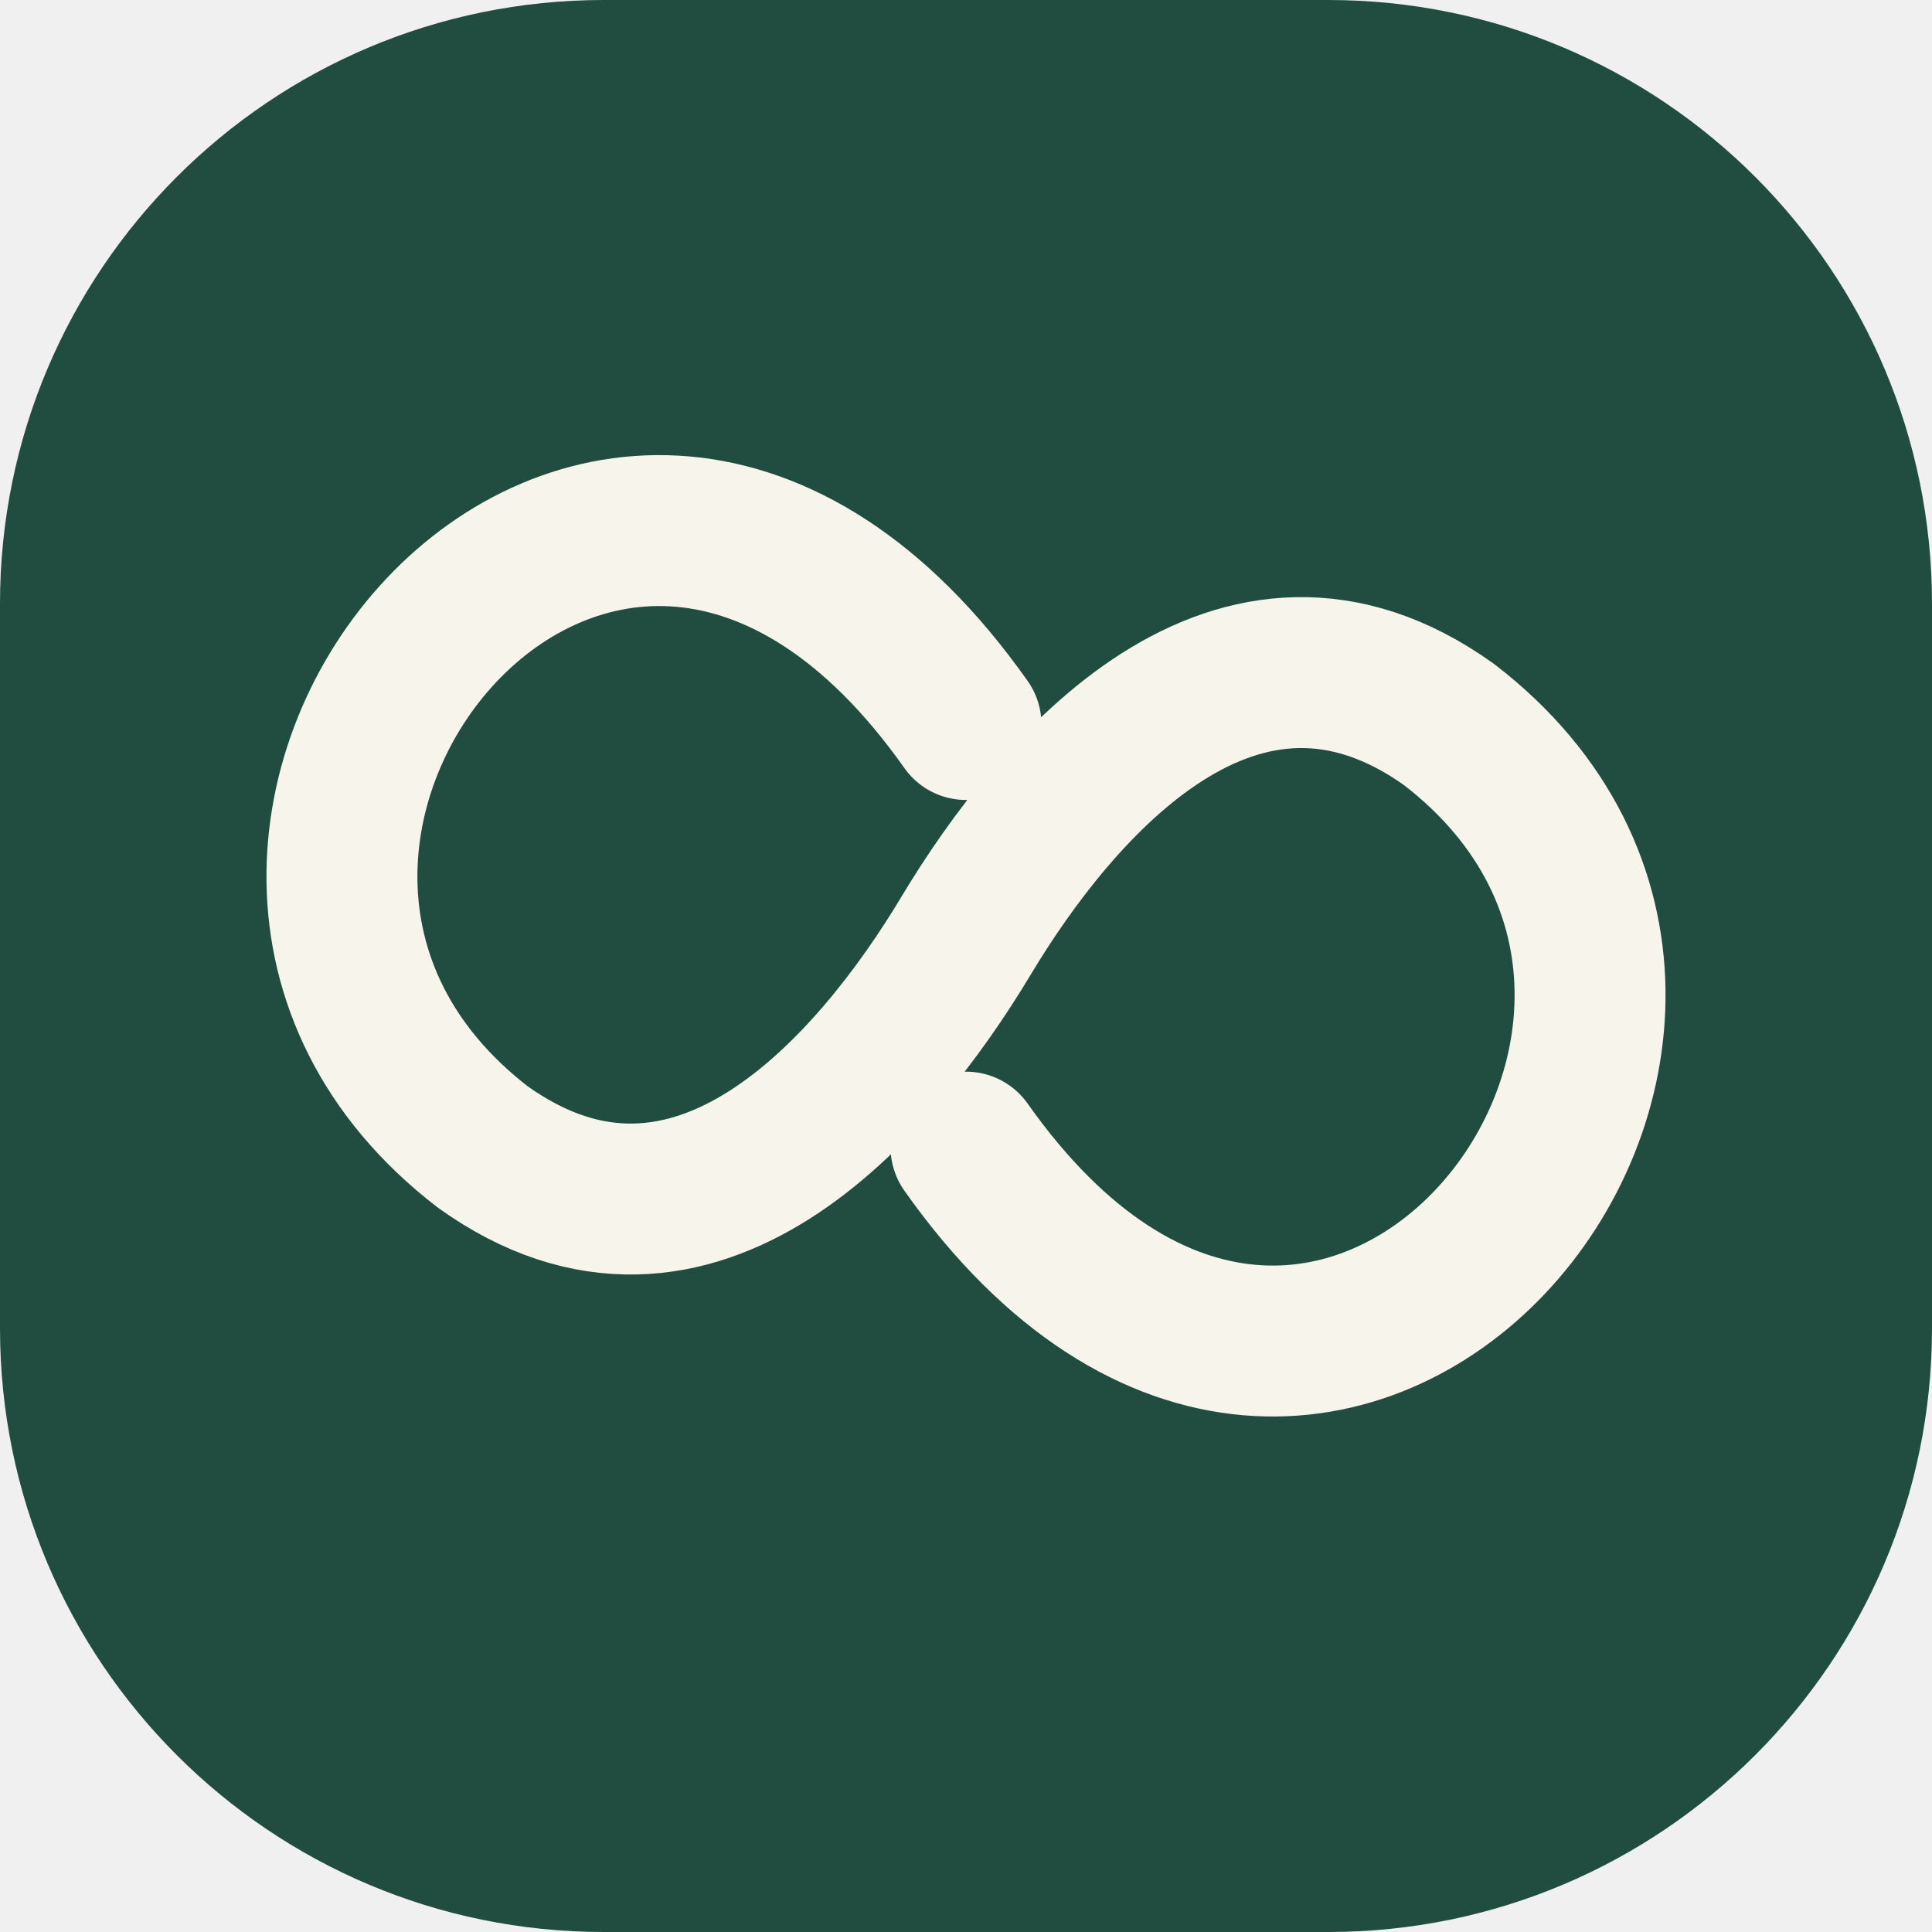
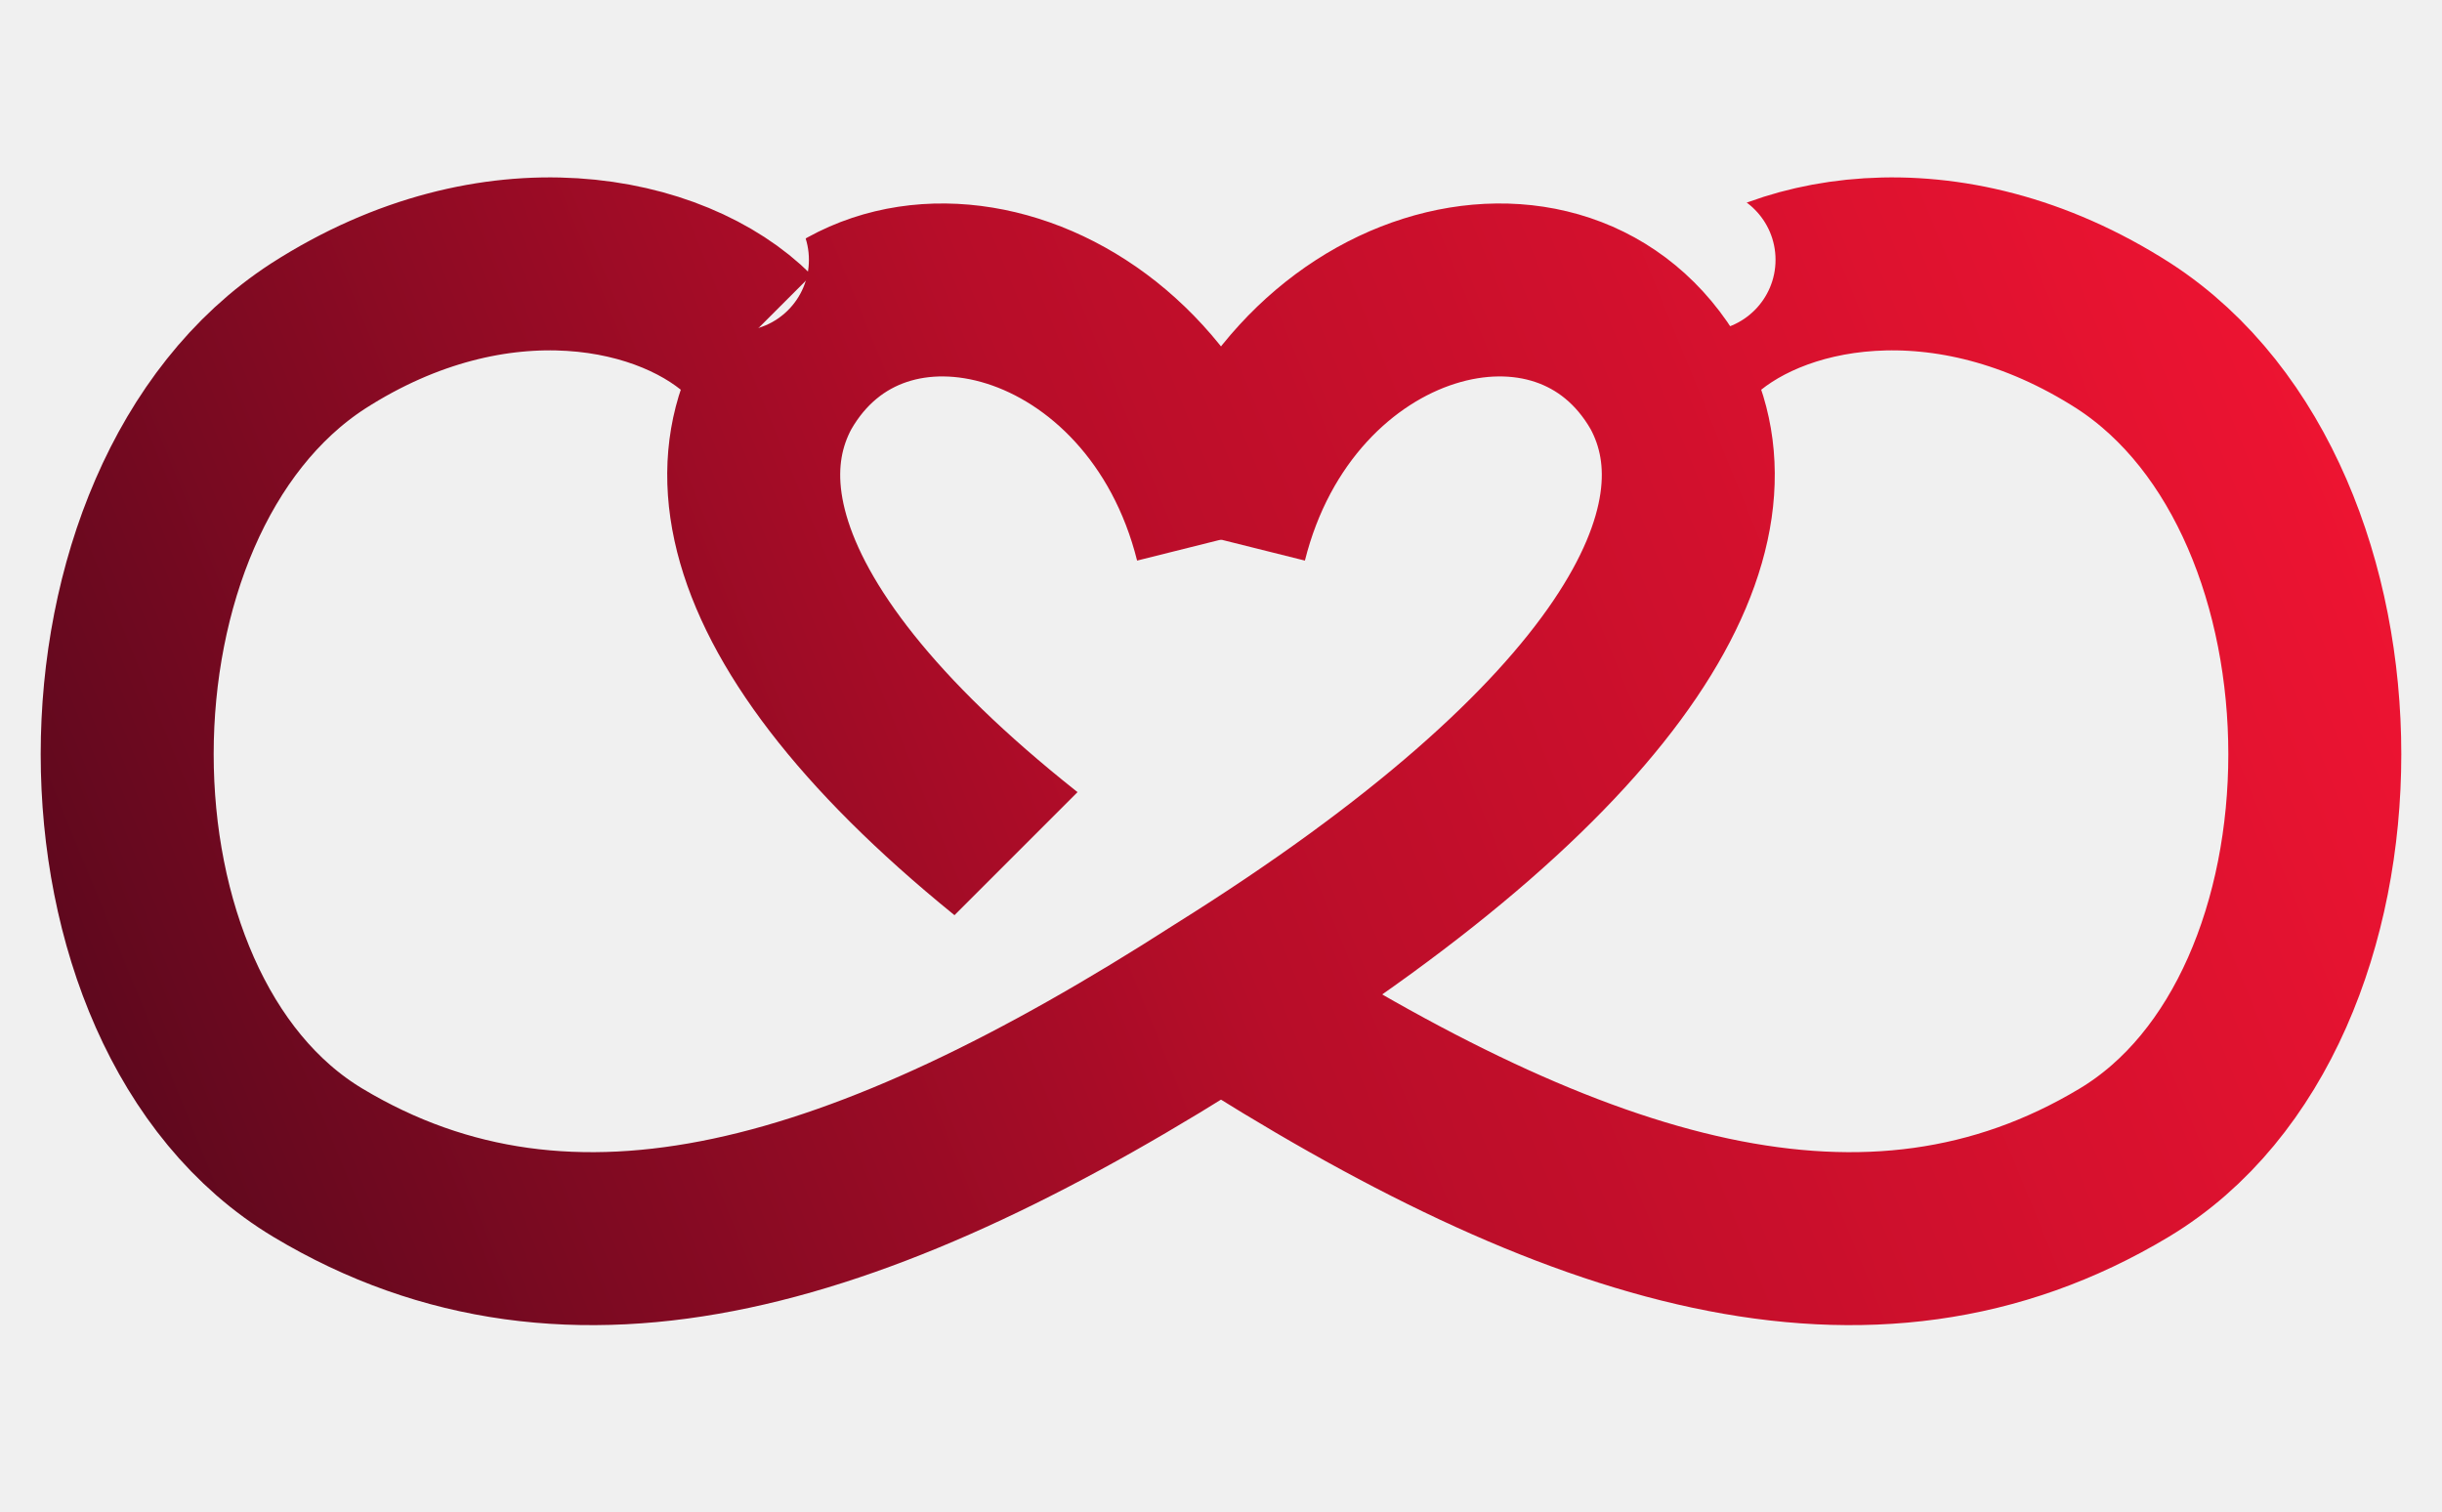
- <svg xmlns="http://www.w3.org/2000/svg" viewBox="0 0 64 64">
-   <rect width="64" height="64" rx="20" fill="#214d40" />
-   <path d="M32 24c-12-17-29 4-16 14 7 5 13-2 16-7 3-5 9-12 16-7 13 10-4 31-16 14" fill="none" stroke="#f7f4ec" stroke-width="5" stroke-linecap="round" stroke-linejoin="round" />
+ <svg xmlns="http://www.w3.org/2000/svg" viewBox="0 0 960 520" width="42" height="26" fill="none" aria-hidden="true">
+   <defs>
+     <linearGradient id="bt-infinity-heart-grad" x1="40" y1="440" x2="920" y2="80" gradientUnits="userSpaceOnUse">
+       <stop offset="0%" stop-color="#5A081D" />
+       <stop offset="48%" stop-color="#B80D29" />
+       <stop offset="100%" stop-color="#F01432" />
+     </linearGradient>
+     <mask id="bt-crossing-gap">
+       <rect width="960" height="520" fill="#FFFFFF" />
+       <path d="M 380 390 L 580 190" stroke="#000000" stroke-width="102" stroke-linecap="round" />
+       <circle cx="290" cy="65" r="28" fill="#000000" />
+       <circle cx="670" cy="65" r="28" fill="#000000" />
+     </mask>
+   </defs>
+   <path d="M 480 175 C 455 75, 345 45, 305 115 C 275 170, 320 255, 480 355 C 620 445, 735 480, 835 420 C 935 360, 935 160, 835 95 C 765 50, 695 65, 665 95" stroke="url(#bt-infinity-heart-grad)" stroke-width="68" stroke-linecap="butt" stroke-linejoin="round" mask="url(#bt-crossing-gap)" />
+   <path d="M 295 95 C 265 65, 195 50, 125 95 C 25 160, 25 360, 125 420 C 225 480, 340 445, 480 355 C 640 255, 685 170, 655 115 C 615 45, 505 75, 480 175" stroke="url(#bt-infinity-heart-grad)" stroke-width="68" stroke-linecap="butt" stroke-linejoin="round" />
</svg>
